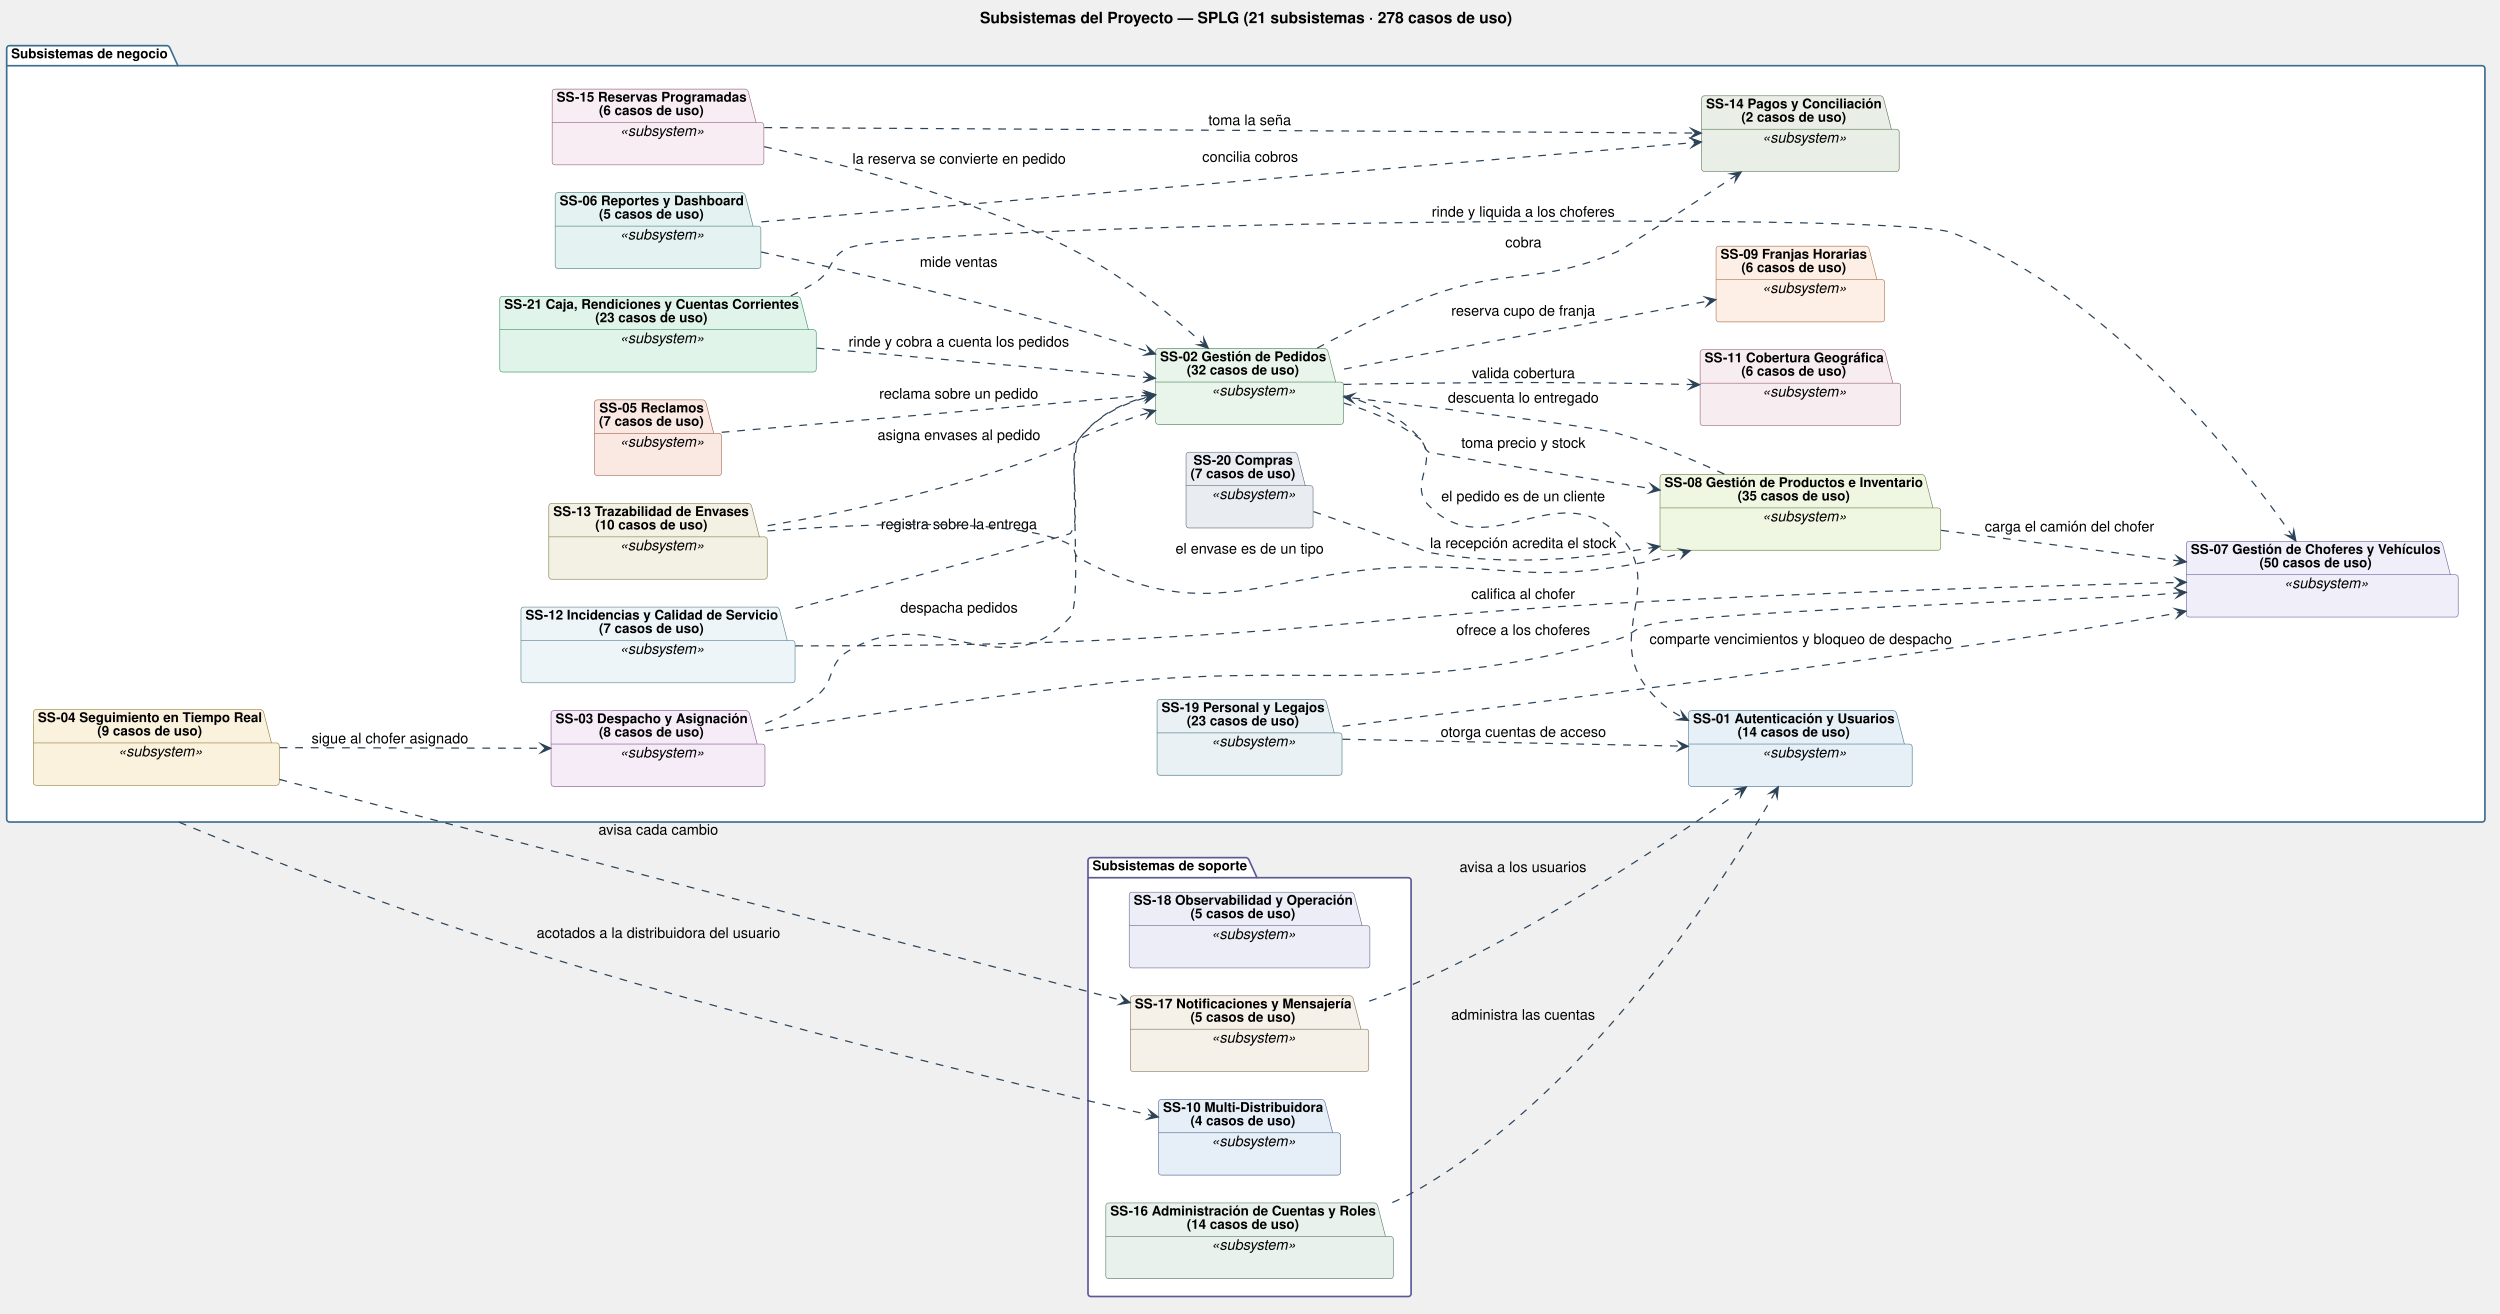
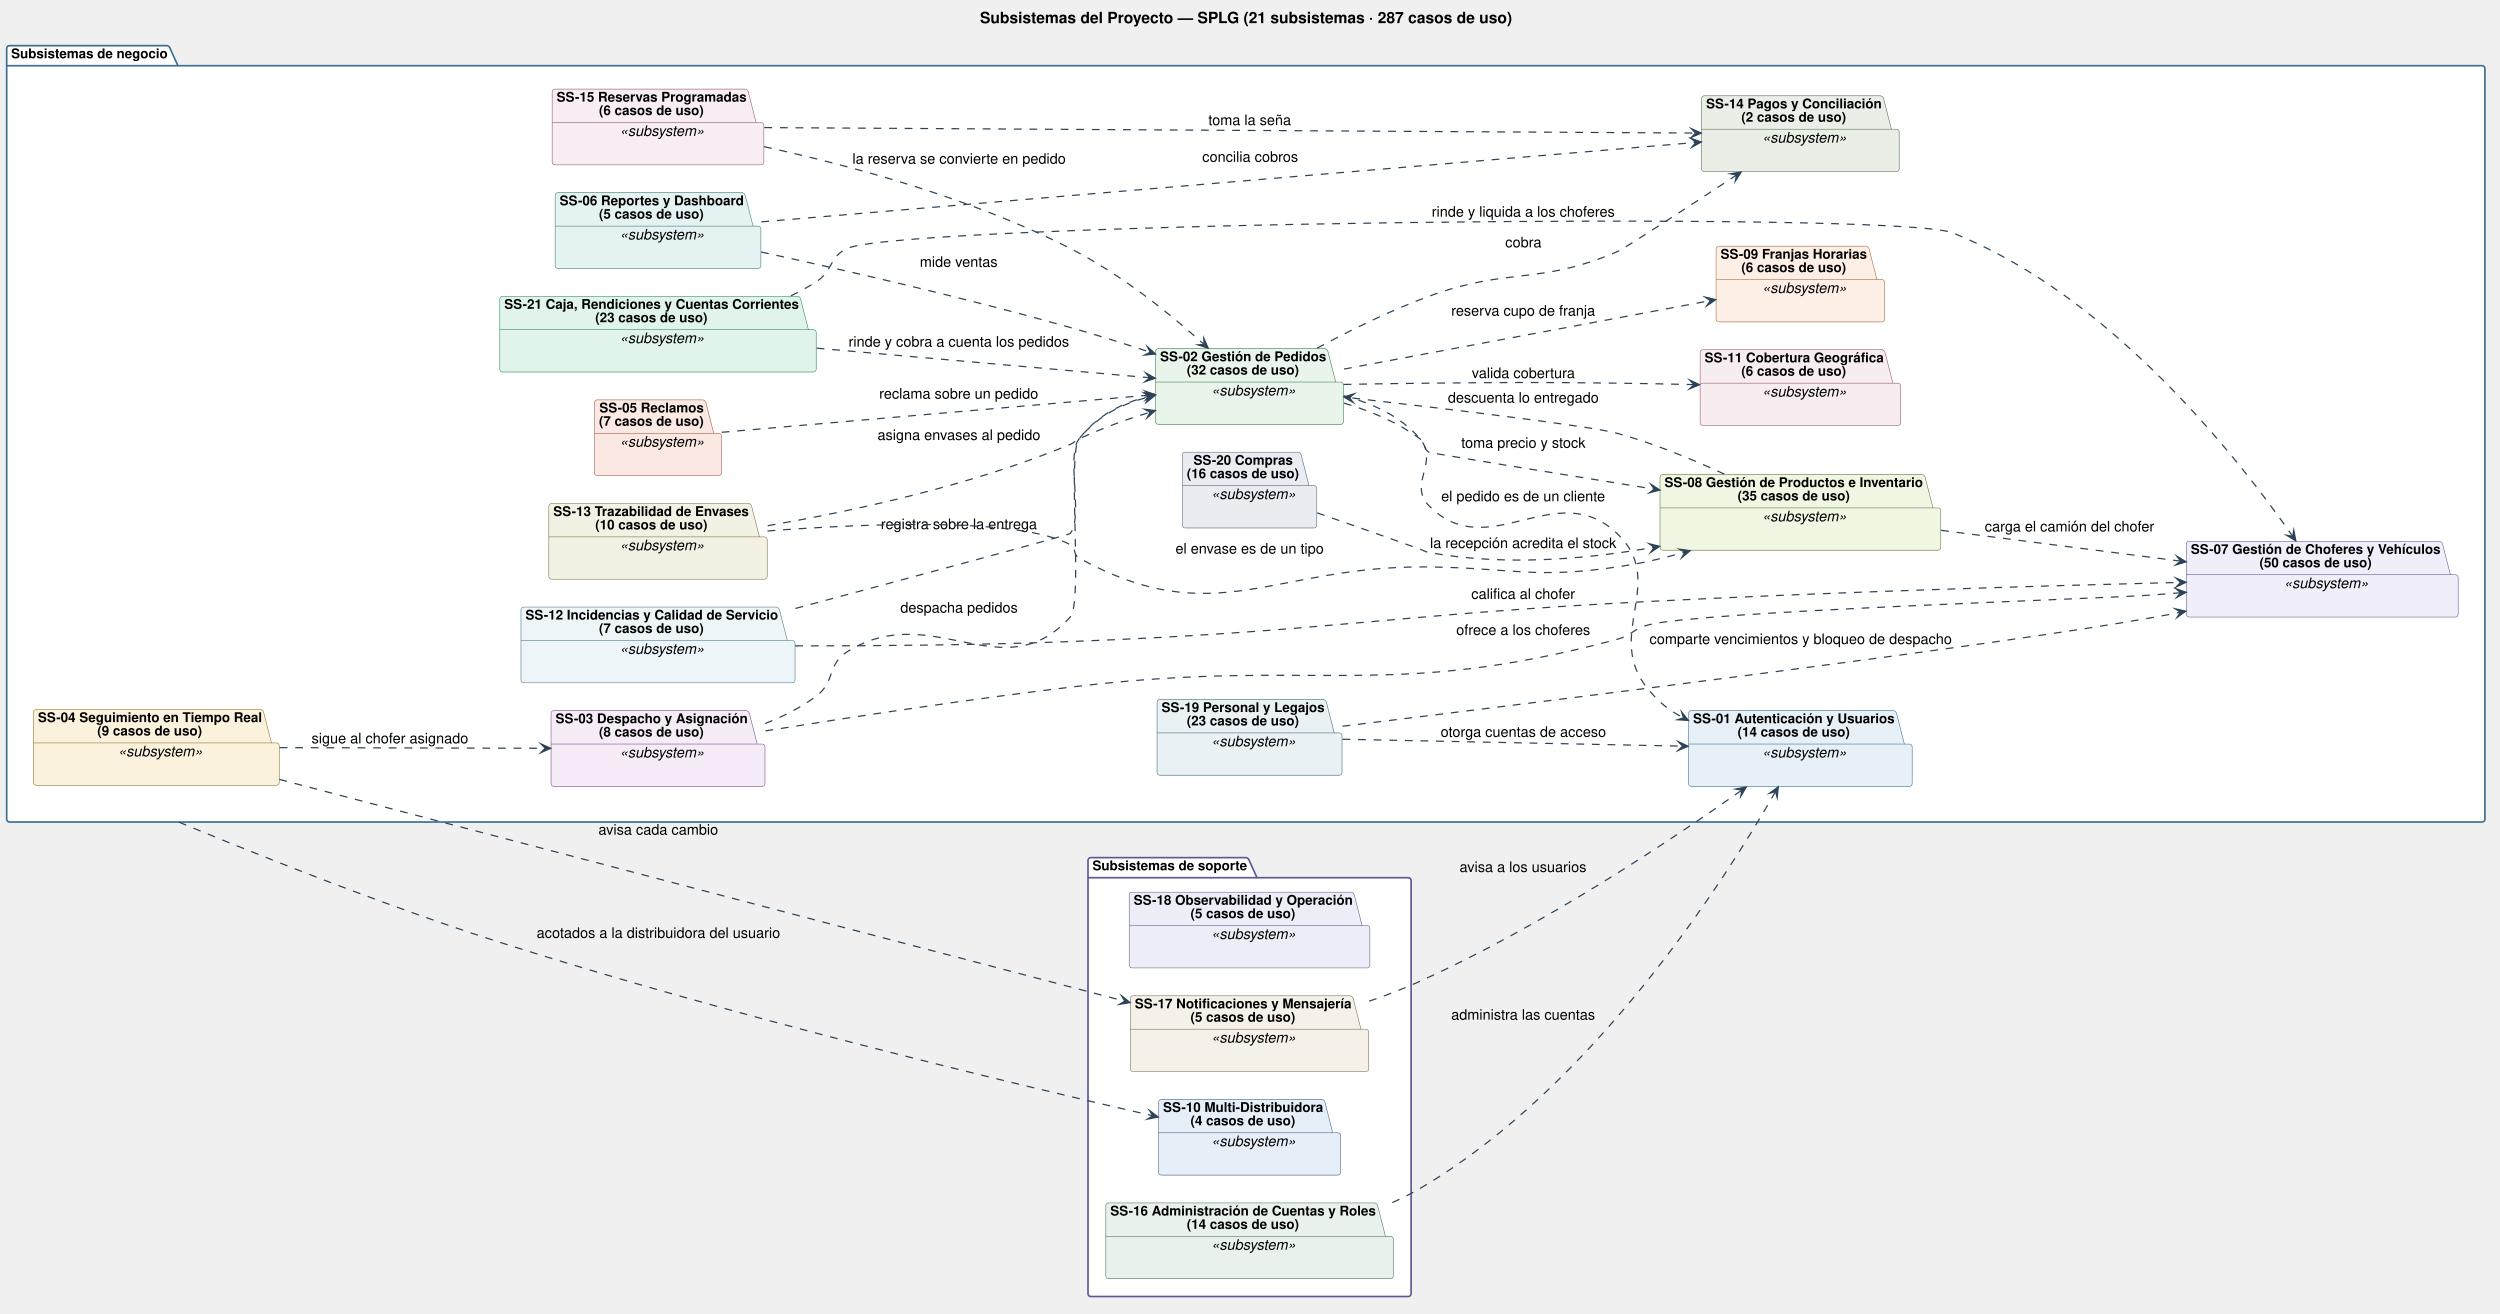
<svg xmlns="http://www.w3.org/2000/svg" version="1.1" data-diagram-type="CLASS" style="width:3507px;height:1842px;background:#FFFFFF;" width="3507.813px" height="1842.188px" viewBox="0 0 3507 1842" zoomAndPan="magnify" preserveAspectRatio="none" contentStyleType="text/css">
  <defs />
  <g font-family="sans-serif" lengthAdjust="spacing">
    <g class="title" data-source-line="1">
-       <text x="1374.717" y="32.469" fill="#000" font-size="21.875" textLength="748.909" font-weight="700" font-family="Helvetica">Subsistemas del Proyecto — SPLG (21 subsistemas · 278 casos de uso)</text>
+       <text x="1374.717" y="32.469" fill="#000" font-size="21.875" textLength="748.909" font-weight="700" font-family="Helvetica">Subsistemas del Proyecto — SPLG (21 subsistemas · 287 casos de uso)</text>
    </g>
    <g class="cluster" data-qualified-name="GNEG" id="ent0001" data-source-line="35">
      <path d="M13.281,64.063 L234.698,64.063 A5.859,5.859 0 0 1 238.605,67.969 L249.542,92.188 L3481.938,92.188 A3.906,3.906 0 0 1 3485.844,96.094 L3485.844,1149.219 A3.906,3.906 0 0 1 3481.938,1153.125 L13.281,1153.125 A3.906,3.906 0 0 1 9.375,1149.219 L9.375,67.969 A3.906,3.906 0 0 1 13.281,64.063" style="stroke:#3C6E8F;stroke-width:2.344;" fill="#FFF" />
      <line x1="9.375" y1="92.188" x2="249.542" y2="92.188" style="stroke:#3C6E8F;stroke-width:2.344;" />
      <text x="15.625" y="81.625" fill="#000" font-size="18.75" textLength="219.855" font-weight="700" font-family="Helvetica">Subsistemas de negocio</text>
    </g>
    <g class="cluster" data-qualified-name="GSOP" id="ent0019" data-source-line="71">
      <path d="M1530.156,1203.125 L1748.452,1203.125 A5.859,5.859 0 0 1 1752.358,1207.031 L1763.295,1231.25 L1975.578,1231.25 A3.906,3.906 0 0 1 1979.484,1235.156 L1979.484,1814.844 A3.906,3.906 0 0 1 1975.578,1818.75 L1530.156,1818.75 A3.906,3.906 0 0 1 1526.25,1814.844 L1526.25,1207.031 A3.906,3.906 0 0 1 1530.156,1203.125" style="stroke:#5A5896;stroke-width:2.344;" fill="#FFF" />
      <line x1="1526.25" y1="1231.25" x2="1763.295" y2="1231.25" style="stroke:#5A5896;stroke-width:2.344;" />
      <text x="1532.5" y="1220.688" fill="#000" font-size="18.75" textLength="216.733" font-weight="700" font-family="Helvetica">Subsistemas de soporte</text>
    </g>
    <path d="M2372.672,996.875 L2656.61,996.875 A5.859,5.859 0 0 1 2660.517,1000.781 L2671.454,1043.75 L2678.485,1043.75 A3.906,3.906 0 0 1 2682.392,1047.656 L2682.392,1099.219 A3.906,3.906 0 0 1 2678.485,1103.125 L2372.672,1103.125 A3.906,3.906 0 0 1 2368.766,1099.219 L2368.766,1000.781 A3.906,3.906 0 0 1 2372.672,996.875" style="stroke:#3C6E8F;stroke-width:0.781;" fill="#E7F0F6" />
    <line x1="2368.766" y1="1043.75" x2="2671.454" y2="1043.75" style="stroke:#3C6E8F;stroke-width:0.781;" />
    <text x="2375.016" y="1014.438" fill="#000" font-size="18.75" textLength="282.376" font-weight="700" font-family="Helvetica">SS-01 Autenticación y Usuarios</text>
    <text x="2437.528" y="1033.188" fill="#000" font-size="18.75" textLength="157.352" font-weight="700" font-family="Helvetica">(14 casos de uso)</text>
    <text x="2471.992" y="1062.516" fill="#000" font-size="20.313" textLength="119.673" font-style="italic" font-family="Helvetica">«subsystem»</text>
    <path d="M1624.969,489.063 L1858.883,489.063 A5.859,5.859 0 0 1 1862.789,492.969 L1873.727,535.938 L1880.758,535.938 A3.906,3.906 0 0 1 1884.664,539.844 L1884.664,591.406 A3.906,3.906 0 0 1 1880.758,595.313 L1624.969,595.313 A3.906,3.906 0 0 1 1621.063,591.406 L1621.063,492.969 A3.906,3.906 0 0 1 1624.969,489.063" style="stroke:#3F7A50;stroke-width:0.781;" fill="#E9F4EA" />
    <line x1="1621.063" y1="535.938" x2="1873.727" y2="535.938" style="stroke:#3F7A50;stroke-width:0.781;" />
    <text x="1627.313" y="506.625" fill="#000" font-size="18.75" textLength="232.352" font-weight="700" font-family="Helvetica">SS-02 Gestión de Pedidos</text>
    <text x="1664.813" y="525.375" fill="#000" font-size="18.75" textLength="157.352" font-weight="700" font-family="Helvetica">(32 casos de uso)</text>
    <text x="1699.277" y="554.704" fill="#000" font-size="20.313" textLength="119.673" font-style="italic" font-family="Helvetica">«subsystem»</text>
    <path d="M776.922,996.875 L1047.32,996.875 A5.859,5.859 0 0 1 1051.226,1000.781 L1062.164,1043.75 L1069.195,1043.75 A3.906,3.906 0 0 1 1073.101,1047.656 L1073.101,1099.219 A3.906,3.906 0 0 1 1069.195,1103.125 L776.922,1103.125 A3.906,3.906 0 0 1 773.016,1099.219 L773.016,1000.781 A3.906,3.906 0 0 1 776.922,996.875" style="stroke:#7B4B8A;stroke-width:0.781;" fill="#F5ECF7" />
    <line x1="773.016" y1="1043.75" x2="1062.164" y2="1043.75" style="stroke:#7B4B8A;stroke-width:0.781;" />
    <text x="779.266" y="1014.438" fill="#000" font-size="18.75" textLength="268.835" font-weight="700" font-family="Helvetica">SS-03 Despacho y Asignación</text>
    <text x="840.221" y="1033.188" fill="#000" font-size="18.75" textLength="146.924" font-weight="700" font-family="Helvetica">(8 casos de uso)</text>
    <text x="869.472" y="1062.516" fill="#000" font-size="20.313" textLength="119.673" font-style="italic" font-family="Helvetica">«subsystem»</text>
    <path d="M50.781,995.313 L365.958,995.313 A5.859,5.859 0 0 1 369.864,999.219 L380.801,1042.188 L387.833,1042.188 A3.906,3.906 0 0 1 391.739,1046.094 L391.739,1097.656 A3.906,3.906 0 0 1 387.833,1101.563 L50.781,1101.563 A3.906,3.906 0 0 1 46.875,1097.656 L46.875,999.219 A3.906,3.906 0 0 1 50.781,995.313" style="stroke:#8A7326;stroke-width:0.781;" fill="#FBF2DE" />
    <line x1="46.875" y1="1042.188" x2="380.801" y2="1042.188" style="stroke:#8A7326;stroke-width:0.781;" />
    <text x="53.125" y="1012.875" fill="#000" font-size="18.75" textLength="313.614" font-weight="700" font-family="Helvetica">SS-04 Seguimiento en Tiempo Real</text>
    <text x="136.47" y="1031.625" fill="#000" font-size="18.75" textLength="146.924" font-weight="700" font-family="Helvetica">(9 casos de uso)</text>
    <text x="165.72" y="1060.954" fill="#000" font-size="20.313" textLength="119.673" font-style="italic" font-family="Helvetica">«subsystem»</text>
    <path d="M837.875,560.938 L986.361,560.938 A5.859,5.859 0 0 1 990.268,564.844 L1001.205,607.813 L1008.236,607.813 A3.906,3.906 0 0 1 1012.143,611.719 L1012.143,663.281 A3.906,3.906 0 0 1 1008.236,667.188 L837.875,667.188 A3.906,3.906 0 0 1 833.969,663.281 L833.969,564.844 A3.906,3.906 0 0 1 837.875,560.938" style="stroke:#9C5A46;stroke-width:0.781;" fill="#FAE8E3" />
    <line x1="833.969" y1="607.813" x2="1001.205" y2="607.813" style="stroke:#9C5A46;stroke-width:0.781;" />
    <text x="840.727" y="578.5" fill="#000" font-size="18.75" textLength="145.908" font-weight="700" font-family="Helvetica">SS-05 Reclamos</text>
    <text x="840.219" y="597.25" fill="#000" font-size="18.75" textLength="146.924" font-weight="700" font-family="Helvetica">(7 casos de uso)</text>
    <text x="869.469" y="626.579" fill="#000" font-size="20.313" textLength="119.673" font-style="italic" font-family="Helvetica">«subsystem»</text>
    <path d="M782.656,270.313 L1041.592,270.313 A5.859,5.859 0 0 1 1045.498,274.219 L1056.436,317.188 L1063.467,317.188 A3.906,3.906 0 0 1 1067.373,321.094 L1067.373,372.656 A3.906,3.906 0 0 1 1063.467,376.563 L782.656,376.563 A3.906,3.906 0 0 1 778.75,372.656 L778.75,274.219 A3.906,3.906 0 0 1 782.656,270.313" style="stroke:#3E7C79;stroke-width:0.781;" fill="#E4F2F1" />
    <line x1="778.75" y1="317.188" x2="1056.436" y2="317.188" style="stroke:#3E7C79;stroke-width:0.781;" />
    <text x="785" y="287.875" fill="#000" font-size="18.75" textLength="257.373" font-weight="700" font-family="Helvetica">SS-06 Reportes y Dashboard</text>
    <text x="840.225" y="306.625" fill="#000" font-size="18.75" textLength="146.924" font-weight="700" font-family="Helvetica">(5 casos de uso)</text>
    <text x="869.475" y="335.954" fill="#000" font-size="20.313" textLength="119.673" font-style="italic" font-family="Helvetica">«subsystem»</text>
    <path d="M3070.891,759.375 L3422.56,759.375 A5.859,5.859 0 0 1 3426.466,763.281 L3437.404,806.25 L3444.435,806.25 A3.906,3.906 0 0 1 3448.341,810.156 L3448.341,861.719 A3.906,3.906 0 0 1 3444.435,865.625 L3070.891,865.625 A3.906,3.906 0 0 1 3066.984,861.719 L3066.984,763.281 A3.906,3.906 0 0 1 3070.891,759.375" style="stroke:#5A5896;stroke-width:0.781;" fill="#F0EEF9" />
    <line x1="3066.984" y1="806.25" x2="3437.404" y2="806.25" style="stroke:#5A5896;stroke-width:0.781;" />
    <text x="3073.234" y="776.938" fill="#000" font-size="18.75" textLength="350.107" font-weight="700" font-family="Helvetica">SS-07 Gestión de Choferes y Vehículos</text>
    <text x="3169.612" y="795.688" fill="#000" font-size="18.75" textLength="157.352" font-weight="700" font-family="Helvetica">(50 casos de uso)</text>
    <text x="3204.076" y="825.016" fill="#000" font-size="20.313" textLength="119.673" font-style="italic" font-family="Helvetica">«subsystem»</text>
    <path d="M2332.563,665.625 L2696.71,665.625 A5.859,5.859 0 0 1 2700.617,669.531 L2711.554,712.5 L2718.585,712.5 A3.906,3.906 0 0 1 2722.492,716.406 L2722.492,767.969 A3.906,3.906 0 0 1 2718.585,771.875 L2332.563,771.875 A3.906,3.906 0 0 1 2328.656,767.969 L2328.656,669.531 A3.906,3.906 0 0 1 2332.563,665.625" style="stroke:#5E7A3A;stroke-width:0.781;" fill="#EFF6E2" />
    <line x1="2328.656" y1="712.5" x2="2711.554" y2="712.5" style="stroke:#5E7A3A;stroke-width:0.781;" />
    <text x="2334.906" y="683.188" fill="#000" font-size="18.75" textLength="362.585" font-weight="700" font-family="Helvetica">SS-08 Gestión de Productos e Inventario</text>
    <text x="2437.523" y="701.938" fill="#000" font-size="18.75" textLength="157.352" font-weight="700" font-family="Helvetica">(35 casos de uso)</text>
    <text x="2471.987" y="731.266" fill="#000" font-size="20.313" textLength="119.673" font-style="italic" font-family="Helvetica">«subsystem»</text>
    <path d="M2411.203,345.313 L2618.073,345.313 A5.859,5.859 0 0 1 2621.979,349.219 L2632.916,392.188 L2639.948,392.188 A3.906,3.906 0 0 1 2643.854,396.094 L2643.854,447.656 A3.906,3.906 0 0 1 2639.948,451.563 L2411.203,451.563 A3.906,3.906 0 0 1 2407.297,447.656 L2407.297,349.219 A3.906,3.906 0 0 1 2411.203,345.313" style="stroke:#A26A45;stroke-width:0.781;" fill="#FDEFE6" />
    <line x1="2407.297" y1="392.188" x2="2632.916" y2="392.188" style="stroke:#A26A45;stroke-width:0.781;" />
    <text x="2413.547" y="362.875" fill="#000" font-size="18.75" textLength="205.307" font-weight="700" font-family="Helvetica">SS-09 Franjas Horarias</text>
    <text x="2442.738" y="381.625" fill="#000" font-size="18.75" textLength="146.924" font-weight="700" font-family="Helvetica">(6 casos de uso)</text>
    <text x="2471.989" y="410.954" fill="#000" font-size="20.313" textLength="119.673" font-style="italic" font-family="Helvetica">«subsystem»</text>
    <path d="M2388.813,490.625 L2640.451,490.625 A5.859,5.859 0 0 1 2644.358,494.531 L2655.295,537.5 L2662.326,537.5 A3.906,3.906 0 0 1 2666.233,541.406 L2666.233,592.969 A3.906,3.906 0 0 1 2662.326,596.875 L2388.813,596.875 A3.906,3.906 0 0 1 2384.906,592.969 L2384.906,494.531 A3.906,3.906 0 0 1 2388.813,490.625" style="stroke:#8E5566;stroke-width:0.781;" fill="#F7ECEF" />
    <line x1="2384.906" y1="537.5" x2="2655.295" y2="537.5" style="stroke:#8E5566;stroke-width:0.781;" />
    <text x="2391.156" y="508.188" fill="#000" font-size="18.75" textLength="250.076" font-weight="700" font-family="Helvetica">SS-11 Cobertura Geográfica</text>
    <text x="2442.732" y="526.938" fill="#000" font-size="18.75" textLength="146.924" font-weight="700" font-family="Helvetica">(6 casos de uso)</text>
    <text x="2471.983" y="556.266" fill="#000" font-size="20.313" textLength="119.673" font-style="italic" font-family="Helvetica">«subsystem»</text>
    <path d="M734.703,851.563 L1089.54,851.563 A5.859,5.859 0 0 1 1093.446,855.469 L1104.384,898.438 L1111.415,898.438 A3.906,3.906 0 0 1 1115.321,902.344 L1115.321,953.906 A3.906,3.906 0 0 1 1111.415,957.813 L734.703,957.813 A3.906,3.906 0 0 1 730.797,953.906 L730.797,855.469 A3.906,3.906 0 0 1 734.703,851.563" style="stroke:#4A7488;stroke-width:0.781;" fill="#EDF5F9" />
    <line x1="730.797" y1="898.438" x2="1104.384" y2="898.438" style="stroke:#4A7488;stroke-width:0.781;" />
    <text x="737.047" y="869.125" fill="#000" font-size="18.75" textLength="353.275" font-weight="700" font-family="Helvetica">SS-12 Incidencias y Calidad de Servicio</text>
    <text x="840.222" y="887.875" fill="#000" font-size="18.75" textLength="146.924" font-weight="700" font-family="Helvetica">(7 casos de uso)</text>
    <text x="869.473" y="917.204" fill="#000" font-size="20.313" textLength="119.673" font-style="italic" font-family="Helvetica">«subsystem»</text>
    <path d="M773.781,706.25 L1050.46,706.25 A5.859,5.859 0 0 1 1054.366,710.156 L1065.303,753.125 L1072.335,753.125 A3.906,3.906 0 0 1 1076.241,757.031 L1076.241,808.594 A3.906,3.906 0 0 1 1072.335,812.5 L773.781,812.5 A3.906,3.906 0 0 1 769.875,808.594 L769.875,710.156 A3.906,3.906 0 0 1 773.781,706.25" style="stroke:#7A7340;stroke-width:0.781;" fill="#F3F1E4" />
    <line x1="769.875" y1="753.125" x2="1065.303" y2="753.125" style="stroke:#7A7340;stroke-width:0.781;" />
    <text x="776.125" y="723.813" fill="#000" font-size="18.75" textLength="275.116" font-weight="700" font-family="Helvetica">SS-13 Trazabilidad de Envases</text>
    <text x="835.007" y="742.563" fill="#000" font-size="18.75" textLength="157.352" font-weight="700" font-family="Helvetica">(10 casos de uso)</text>
    <text x="869.471" y="771.891" fill="#000" font-size="20.313" textLength="119.673" font-style="italic" font-family="Helvetica">«subsystem»</text>
    <path d="M2390.906,134.375 L2638.379,134.375 A5.859,5.859 0 0 1 2642.286,138.281 L2653.223,181.25 L2660.254,181.25 A3.906,3.906 0 0 1 2664.161,185.156 L2664.161,236.719 A3.906,3.906 0 0 1 2660.254,240.625 L2390.906,240.625 A3.906,3.906 0 0 1 2387,236.719 L2387,138.281 A3.906,3.906 0 0 1 2390.906,134.375" style="stroke:#4E6B4A;stroke-width:0.781;" fill="#E9EFE6" />
    <line x1="2387" y1="181.25" x2="2653.223" y2="181.25" style="stroke:#4E6B4A;stroke-width:0.781;" />
    <text x="2393.25" y="151.938" fill="#000" font-size="18.75" textLength="245.911" font-weight="700" font-family="Helvetica">SS-14 Pagos y Conciliación</text>
    <text x="2442.743" y="170.688" fill="#000" font-size="18.75" textLength="146.924" font-weight="700" font-family="Helvetica">(2 casos de uso)</text>
    <text x="2471.994" y="200.016" fill="#000" font-size="20.313" textLength="119.673" font-style="italic" font-family="Helvetica">«subsystem»</text>
    <path d="M778.453,125 L1045.793,125 A5.859,5.859 0 0 1 1049.699,128.906 L1060.637,171.875 L1067.668,171.875 A3.906,3.906 0 0 1 1071.574,175.781 L1071.574,227.344 A3.906,3.906 0 0 1 1067.668,231.25 L778.453,231.25 A3.906,3.906 0 0 1 774.547,227.344 L774.547,128.906 A3.906,3.906 0 0 1 778.453,125" style="stroke:#8A5674;stroke-width:0.781;" fill="#F8EDF3" />
    <line x1="774.547" y1="171.875" x2="1060.637" y2="171.875" style="stroke:#8A5674;stroke-width:0.781;" />
    <text x="780.797" y="142.563" fill="#000" font-size="18.75" textLength="265.778" font-weight="700" font-family="Helvetica">SS-15 Reservas Programadas</text>
    <text x="840.224" y="161.313" fill="#000" font-size="18.75" textLength="146.924" font-weight="700" font-family="Helvetica">(6 casos de uso)</text>
    <text x="869.474" y="190.641" fill="#000" font-size="20.313" textLength="119.673" font-style="italic" font-family="Helvetica">«subsystem»</text>
    <path d="M1627.031,981.25 L1856.816,981.25 A5.859,5.859 0 0 1 1860.723,985.156 L1871.66,1028.125 L1878.691,1028.125 A3.906,3.906 0 0 1 1882.598,1032.031 L1882.598,1083.594 A3.906,3.906 0 0 1 1878.691,1087.5 L1627.031,1087.5 A3.906,3.906 0 0 1 1623.125,1083.594 L1623.125,985.156 A3.906,3.906 0 0 1 1627.031,981.25" style="stroke:#3D6B7A;stroke-width:0.781;" fill="#EAF1F4" />
    <line x1="1623.125" y1="1028.125" x2="1871.66" y2="1028.125" style="stroke:#3D6B7A;stroke-width:0.781;" />
    <text x="1629.375" y="998.813" fill="#000" font-size="18.75" textLength="228.223" font-weight="700" font-family="Helvetica">SS-19 Personal y Legajos</text>
    <text x="1664.81" y="1017.563" fill="#000" font-size="18.75" textLength="157.352" font-weight="700" font-family="Helvetica">(23 casos de uso)</text>
    <text x="1699.275" y="1046.891" fill="#000" font-size="20.313" textLength="119.673" font-style="italic" font-family="Helvetica">«subsystem»</text>
-     <path d="M1667.688,634.375 L1816.174,634.375 A5.859,5.859 0 0 1 1820.08,638.281 L1831.018,681.25 L1838.049,681.25 A3.906,3.906 0 0 1 1841.955,685.156 L1841.955,736.719 A3.906,3.906 0 0 1 1838.049,740.625 L1667.688,740.625 A3.906,3.906 0 0 1 1663.781,736.719 L1663.781,638.281 A3.906,3.906 0 0 1 1667.688,634.375" style="stroke:#55657A;stroke-width:0.781;" fill="#E9EDF2" />
-     <line x1="1663.781" y1="681.25" x2="1831.018" y2="681.25" style="stroke:#55657A;stroke-width:0.781;" />
-     <text x="1674.197" y="651.938" fill="#000" font-size="18.75" textLength="138.593" font-weight="700" font-family="Helvetica">SS-20 Compras</text>
-     <text x="1670.031" y="670.688" fill="#000" font-size="18.75" textLength="146.924" font-weight="700" font-family="Helvetica">(7 casos de uso)</text>
-     <text x="1699.282" y="700.016" fill="#000" font-size="20.313" textLength="119.673" font-style="italic" font-family="Helvetica">«subsystem»</text>
+     <path d="M1662.469,634.375 L1821.383,634.375 A5.859,5.859 0 0 1 1825.289,638.281 L1836.227,681.25 L1843.258,681.25 A3.906,3.906 0 0 1 1847.164,685.156 L1847.164,736.719 A3.906,3.906 0 0 1 1843.258,740.625 L1662.469,740.625 A3.906,3.906 0 0 1 1658.563,736.719 L1658.563,638.281 A3.906,3.906 0 0 1 1662.469,634.375" style="stroke:#55657A;stroke-width:0.781;" fill="#E9EDF2" />
+     <line x1="1658.563" y1="681.25" x2="1836.227" y2="681.25" style="stroke:#55657A;stroke-width:0.781;" />
+     <text x="1674.192" y="651.938" fill="#000" font-size="18.75" textLength="138.593" font-weight="700" font-family="Helvetica">SS-20 Compras</text>
+     <text x="1664.813" y="670.688" fill="#000" font-size="18.75" textLength="157.352" font-weight="700" font-family="Helvetica">(16 casos de uso)</text>
+     <text x="1699.277" y="700.016" fill="#000" font-size="20.313" textLength="119.673" font-style="italic" font-family="Helvetica">«subsystem»</text>
    <path d="M705.016,415.625 L1119.215,415.625 A5.859,5.859 0 0 1 1123.122,419.531 L1134.059,462.5 L1141.09,462.5 A3.906,3.906 0 0 1 1144.997,466.406 L1144.997,517.969 A3.906,3.906 0 0 1 1141.09,521.875 L705.016,521.875 A3.906,3.906 0 0 1 701.109,517.969 L701.109,419.531 A3.906,3.906 0 0 1 705.016,415.625" style="stroke:#2A8A5C;stroke-width:0.781;" fill="#E1F4EA" />
    <line x1="701.109" y1="462.5" x2="1134.059" y2="462.5" style="stroke:#2A8A5C;stroke-width:0.781;" />
    <text x="707.359" y="433.188" fill="#000" font-size="18.75" textLength="412.637" font-weight="700" font-family="Helvetica">SS-21 Caja, Rendiciones y Cuentas Corrientes</text>
    <text x="835.002" y="451.938" fill="#000" font-size="18.75" textLength="157.352" font-weight="700" font-family="Helvetica">(23 casos de uso)</text>
    <text x="869.466" y="481.266" fill="#000" font-size="20.313" textLength="119.673" font-style="italic" font-family="Helvetica">«subsystem»</text>
    <path d="M1629.156,1542.188 L1854.693,1542.188 A5.859,5.859 0 0 1 1858.6,1546.094 L1869.537,1589.063 L1876.568,1589.063 A3.906,3.906 0 0 1 1880.475,1592.969 L1880.475,1644.531 A3.906,3.906 0 0 1 1876.568,1648.438 L1629.156,1648.438 A3.906,3.906 0 0 1 1625.25,1644.531 L1625.25,1546.094 A3.906,3.906 0 0 1 1629.156,1542.188" style="stroke:#44608B;stroke-width:0.781;" fill="#E6EEF7" />
    <line x1="1625.25" y1="1589.063" x2="1869.537" y2="1589.063" style="stroke:#44608B;stroke-width:0.781;" />
    <text x="1631.5" y="1559.75" fill="#000" font-size="18.75" textLength="223.975" font-weight="700" font-family="Helvetica">SS-10 Multi-Distribuidora</text>
    <text x="1670.025" y="1578.5" fill="#000" font-size="18.75" textLength="146.924" font-weight="700" font-family="Helvetica">(4 casos de uso)</text>
    <text x="1699.276" y="1607.829" fill="#000" font-size="20.313" textLength="119.673" font-style="italic" font-family="Helvetica">«subsystem»</text>
    <path d="M1555.156,1687.5 L1928.698,1687.5 A5.859,5.859 0 0 1 1932.604,1691.406 L1943.541,1734.375 L1950.573,1734.375 A3.906,3.906 0 0 1 1954.479,1738.281 L1954.479,1789.844 A3.906,3.906 0 0 1 1950.573,1793.75 L1555.156,1793.75 A3.906,3.906 0 0 1 1551.25,1789.844 L1551.25,1691.406 A3.906,3.906 0 0 1 1555.156,1687.5" style="stroke:#4B7560;stroke-width:0.781;" fill="#E8F1EC" />
    <line x1="1551.25" y1="1734.375" x2="1943.541" y2="1734.375" style="stroke:#4B7560;stroke-width:0.781;" />
    <text x="1557.5" y="1705.063" fill="#000" font-size="18.75" textLength="371.979" font-weight="700" font-family="Helvetica">SS-16 Administración de Cuentas y Roles</text>
    <text x="1664.814" y="1723.813" fill="#000" font-size="18.75" textLength="157.352" font-weight="700" font-family="Helvetica">(14 casos de uso)</text>
    <text x="1699.278" y="1753.141" fill="#000" font-size="20.313" textLength="119.673" font-style="italic" font-family="Helvetica">«subsystem»</text>
    <path d="M1589.516,1396.875 L1894.328,1396.875 A5.859,5.859 0 0 1 1898.234,1400.781 L1909.172,1443.75 L1916.203,1443.75 A3.906,3.906 0 0 1 1920.109,1447.656 L1920.109,1499.219 A3.906,3.906 0 0 1 1916.203,1503.125 L1589.516,1503.125 A3.906,3.906 0 0 1 1585.609,1499.219 L1585.609,1400.781 A3.906,3.906 0 0 1 1589.516,1396.875" style="stroke:#7C6B4C;stroke-width:0.781;" fill="#F5F0E8" />
    <line x1="1585.609" y1="1443.75" x2="1909.172" y2="1443.75" style="stroke:#7C6B4C;stroke-width:0.781;" />
    <text x="1591.859" y="1414.438" fill="#000" font-size="18.75" textLength="303.25" font-weight="700" font-family="Helvetica">SS-17 Notificaciones y Mensajería</text>
    <text x="1670.023" y="1433.188" fill="#000" font-size="18.75" textLength="146.924" font-weight="700" font-family="Helvetica">(5 casos de uso)</text>
    <text x="1699.273" y="1462.516" fill="#000" font-size="20.313" textLength="119.673" font-style="italic" font-family="Helvetica">«subsystem»</text>
    <path d="M1587.969,1251.563 L1895.894,1251.563 A5.859,5.859 0 0 1 1899.8,1255.469 L1910.738,1298.438 L1917.769,1298.438 A3.906,3.906 0 0 1 1921.675,1302.344 L1921.675,1353.906 A3.906,3.906 0 0 1 1917.769,1357.813 L1587.969,1357.813 A3.906,3.906 0 0 1 1584.063,1353.906 L1584.063,1255.469 A3.906,3.906 0 0 1 1587.969,1251.563" style="stroke:#5B5F87;stroke-width:0.781;" fill="#ECEDF6" />
    <line x1="1584.063" y1="1298.438" x2="1910.738" y2="1298.438" style="stroke:#5B5F87;stroke-width:0.781;" />
    <text x="1590.313" y="1269.125" fill="#000" font-size="18.75" textLength="306.363" font-weight="700" font-family="Helvetica">SS-18 Observabilidad y Operación</text>
    <text x="1670.032" y="1287.875" fill="#000" font-size="18.75" textLength="146.924" font-weight="700" font-family="Helvetica">(5 casos de uso)</text>
    <text x="1699.282" y="1317.204" fill="#000" font-size="20.313" textLength="119.673" font-style="italic" font-family="Helvetica">«subsystem»</text>
    <g class="link" data-entity-1="ent0003" data-entity-2="ent0002" id="lnk24" data-source-line="82" data-link-type="dependency">
      <path d="M1884.844,555.141 C1924.719,565.547 1965.094,583.813 1991.984,615.625 C2019.109,647.734 1974.969,679.438 2004.484,709.375 C2087.766,793.859 2182.563,666.687 2268.547,748.438 C2340.406,816.75 2248.594,891.203 2312.297,967.188 C2327.5,985.328 2340.29,995.922 2361.556,1007" style="stroke:#2C4257;stroke-width:1.719;stroke-dasharray:10.938,10.938;" fill="none" id="MSS02-to-MSS01" codeLine="82" />
      <polygon points="2368.484,1010.609,2358.9,998.569,2361.556,1007,2353.125,1009.655,2368.484,1010.609" fill="#2C4257" style="stroke:#2C4257;stroke-width:1.719;stroke-linejoin:miter;stroke-miterlimit:10;" />
      <text x="2021.672" y="703.141" fill="#000" font-size="20.313" textLength="230.38" font-family="Helvetica">el pedido es de un cliente</text>
    </g>
    <g class="link" data-entity-1="ent0003" data-entity-2="ent0009" id="lnk25" data-source-line="83" data-link-type="dependency">
      <path d="M1885.266,565.453 C1922.25,576.406 1960.844,592.375 1991.984,615.625 C2000,621.609 1996.063,628.953 2004.484,634.375 C2006.266,635.531 2174.255,662.683 2320.818,686.215" style="stroke:#2C4257;stroke-width:1.719;stroke-dasharray:10.938,10.938;" fill="none" id="MSS02-to-MSS08" codeLine="83" />
      <polygon points="2328.531,687.453,2315.637,679.053,2320.818,686.215,2313.656,691.395,2328.531,687.453" fill="#2C4257" style="stroke:#2C4257;stroke-width:1.719;stroke-linejoin:miter;stroke-miterlimit:10;" />
      <text x="2049.797" y="628.141" fill="#000" font-size="20.313" textLength="174.977" font-family="Helvetica">toma precio y stock</text>
    </g>
    <g class="link" data-entity-1="ent0009" data-entity-2="ent0003" id="lnk45" data-source-line="103" data-link-type="dependency">
      <path d="M2418.938,665.125 C2373.719,644.172 2319.594,621.844 2268.547,607.813 C2232.375,597.875 2032.964,573.924 1892.902,557.815" style="stroke:#2C4257;stroke-width:1.719;stroke-dasharray:10.938,10.938;" fill="none" id="MSS08-to-MSS02" codeLine="103" />
      <polygon points="1885.141,556.922,1898.397,564.738,1892.902,557.815,1899.825,552.32,1885.141,556.922" fill="#2C4257" style="stroke:#2C4257;stroke-width:1.719;stroke-linejoin:miter;stroke-miterlimit:10;" />
      <text x="2031.047" y="564.782" fill="#000" font-size="20.313" textLength="212.319" font-family="Helvetica">descuenta lo entregado</text>
    </g>
    <g class="link" data-entity-1="ent0003" data-entity-2="ent0010" id="lnk26" data-source-line="84" data-link-type="dependency">
      <path d="M1885.406,517.719 C2031.719,490.391 2258.726,447.98 2399.18,421.762" style="stroke:#2C4257;stroke-width:1.719;stroke-dasharray:10.938,10.938;" fill="none" id="MSS02-to-MSS09" codeLine="84" />
      <polygon points="2406.859,420.328,2391.889,416.765,2399.18,421.762,2394.183,429.053,2406.859,420.328" fill="#2C4257" style="stroke:#2C4257;stroke-width:1.719;stroke-linejoin:miter;stroke-miterlimit:10;" />
      <text x="2035.734" y="442.797" fill="#000" font-size="20.313" textLength="202.113" font-family="Helvetica">reserva cupo de franja</text>
    </g>
    <g class="link" data-entity-1="ent0003" data-entity-2="ent0011" id="lnk27" data-source-line="85" data-link-type="dependency">
      <path d="M1884.844,539.281 C1923.375,538.547 1965.625,537.859 2004.484,537.5 C2121.844,536.406 2151.188,536.063 2268.547,537.5 C2306.031,537.953 2338.799,538.608 2376.33,539.515" style="stroke:#2C4257;stroke-width:1.719;stroke-dasharray:10.938,10.938;" fill="none" id="MSS02-to-MSS11" codeLine="85" />
      <polygon points="2384.141,539.703,2370.233,533.115,2376.33,539.515,2369.931,545.612,2384.141,539.703" fill="#2C4257" style="stroke:#2C4257;stroke-width:1.719;stroke-linejoin:miter;stroke-miterlimit:10;" />
      <text x="2064.641" y="530.313" fill="#000" font-size="20.313" textLength="144.528" font-family="Helvetica">valida cobertura</text>
    </g>
    <g class="link" data-entity-1="ent0003" data-entity-2="ent0014" id="lnk28" data-source-line="86" data-link-type="dependency">
      <path d="M1847.656,488.375 C1893.703,463.531 1950.781,435.25 2004.484,415.625 C2117.75,374.219 2157.641,400.516 2268.547,353.125 C2278.047,349.062 2364.879,292.356 2436.02,245.559" style="stroke:#2C4257;stroke-width:1.719;stroke-dasharray:10.938,10.938;" fill="none" id="MSS02-to-MSS14" codeLine="86" />
      <polygon points="2442.547,241.266,2427.364,243.772,2436.02,245.559,2434.233,254.215,2442.547,241.266" fill="#2C4257" style="stroke:#2C4257;stroke-width:1.719;stroke-linejoin:miter;stroke-miterlimit:10;" />
      <text x="2111.516" y="346.891" fill="#000" font-size="20.313" textLength="50.811" font-family="Helvetica">cobra</text>
    </g>
    <g class="link" data-entity-1="ent0004" data-entity-2="ent0003" id="lnk29" data-source-line="87" data-link-type="dependency">
      <path d="M1073.359,1014.984 C1098.688,1005.063 1123.672,992.469 1145,976.563 C1172.188,956.297 1159.969,931.984 1188.75,914.063 C1308.063,839.766 1407.156,970.031 1501.25,865.625 C1519.875,844.969 1496.688,637.594 1513.75,615.625 C1539.578,582.391 1572.615,565.734 1613.006,555.484" style="stroke:#2C4257;stroke-width:1.719;stroke-dasharray:10.938,10.938;" fill="none" id="MSS03-to-MSS02" codeLine="87" />
      <polygon points="1620.578,553.563,1605.41,550.964,1613.006,555.484,1608.485,563.079,1620.578,553.563" fill="#2C4257" style="stroke:#2C4257;stroke-width:1.719;stroke-linejoin:miter;stroke-miterlimit:10;" />
      <text x="1262.969" y="859.391" fill="#000" font-size="20.313" textLength="164.89" font-family="Helvetica">despacha pedidos</text>
    </g>
    <g class="link" data-entity-1="ent0004" data-entity-2="ent0008" id="lnk30" data-source-line="88" data-link-type="dependency">
      <path d="M1073.797,1025.281 C1192.703,1006.203 1363.563,980.172 1513.75,962.5 C1848.172,923.156 1943.188,983.672 2268.547,896.875 C2289.25,891.344 2291.5,881.797 2312.297,876.563 C2389.031,857.219 2944.328,840.422 3023.234,834.375 C3037.406,833.297 3044.263,832.762 3058.997,831.497" style="stroke:#2C4257;stroke-width:1.719;stroke-dasharray:10.938,10.938;" fill="none" id="MSS03-to-MSS07" codeLine="88" />
      <polygon points="3066.781,830.828,3052.235,825.805,3058.997,831.497,3053.305,838.259,3066.781,830.828" fill="#2C4257" style="stroke:#2C4257;stroke-width:1.719;stroke-linejoin:miter;stroke-miterlimit:10;" />
      <text x="2042.766" y="890.641" fill="#000" font-size="20.313" textLength="188.555" font-family="Helvetica">ofrece a los choferes</text>
    </g>
    <g class="link" data-entity-1="ent0005" data-entity-2="ent0004" id="lnk31" data-source-line="89" data-link-type="dependency">
      <path d="M392.266,1048.813 C508.734,1049.078 653.453,1049.404 764.844,1049.654" style="stroke:#2C4257;stroke-width:1.719;stroke-dasharray:10.938,10.938;" fill="none" id="MSS04-to-MSS03" codeLine="89" />
      <polygon points="772.656,1049.672,758.608,1043.39,764.844,1049.654,758.58,1055.89,772.656,1049.672" fill="#2C4257" style="stroke:#2C4257;stroke-width:1.719;stroke-linejoin:miter;stroke-miterlimit:10;" />
      <text x="437.047" y="1042.704" fill="#000" font-size="20.313" textLength="220.204" font-family="Helvetica">sigue al chofer asignado</text>
    </g>
    <g class="link" data-entity-1="ent0005" data-entity-2="ent0022" id="lnk32" data-source-line="90" data-link-type="dependency">
      <path d="M391.969,1093.328 C688.188,1171.047 1285.225,1327.705 1577.803,1404.47" style="stroke:#2C4257;stroke-width:1.719;stroke-dasharray:10.938,10.938;" fill="none" id="MSS04-to-MSS17" codeLine="90" />
      <polygon points="1585.359,1406.453,1573.343,1396.839,1577.803,1404.47,1570.171,1408.93,1585.359,1406.453" fill="#2C4257" style="stroke:#2C4257;stroke-width:1.719;stroke-linejoin:miter;stroke-miterlimit:10;" />
      <text x="839.469" y="1170.829" fill="#000" font-size="20.313" textLength="168.233" font-family="Helvetica">avisa cada cambio</text>
    </g>
    <g class="link" data-entity-1="ent0006" data-entity-2="ent0003" id="lnk33" data-source-line="91" data-link-type="dependency">
      <path d="M1012.313,606.438 C1157.953,593.781 1442.733,569.021 1612.795,554.224" style="stroke:#2C4257;stroke-width:1.719;stroke-dasharray:10.938,10.938;" fill="none" id="MSS05-to-MSS02" codeLine="91" />
      <polygon points="1620.578,553.547,1606.027,548.539,1612.795,554.224,1607.11,560.992,1620.578,553.547" fill="#2C4257" style="stroke:#2C4257;stroke-width:1.719;stroke-linejoin:miter;stroke-miterlimit:10;" />
      <text x="1233.281" y="559.204" fill="#000" font-size="20.313" textLength="223.576" font-family="Helvetica">reclama sobre un pedido</text>
    </g>
    <g class="link" data-entity-1="ent0007" data-entity-2="ent0003" id="lnk34" data-source-line="92" data-link-type="dependency">
      <path d="M1067.703,353.484 C1184.938,378.984 1354.781,417.938 1501.25,459.375 C1540.422,470.453 1575.148,481.381 1613.492,494.116" style="stroke:#2C4257;stroke-width:1.719;stroke-dasharray:10.938,10.938;" fill="none" id="MSS06-to-MSS02" codeLine="92" />
      <polygon points="1620.906,496.578,1609.53,486.214,1613.492,494.116,1605.591,498.077,1620.906,496.578" fill="#2C4257" style="stroke:#2C4257;stroke-width:1.719;stroke-linejoin:miter;stroke-miterlimit:10;" />
      <text x="1290.313" y="374.329" fill="#000" font-size="20.313" textLength="109.517" font-family="Helvetica">mide ventas</text>
    </g>
    <g class="link" data-entity-1="ent0007" data-entity-2="ent0014" id="lnk35" data-source-line="93" data-link-type="dependency">
      <path d="M1067.969,311.25 C1373.703,285.266 2078.591,225.365 2378.903,199.834" style="stroke:#2C4257;stroke-width:1.719;stroke-dasharray:10.938,10.938;" fill="none" id="MSS06-to-MSS14" codeLine="93" />
      <polygon points="2386.688,199.172,2372.146,194.136,2378.903,199.834,2373.205,206.591,2386.688,199.172" fill="#2C4257" style="stroke:#2C4257;stroke-width:1.719;stroke-linejoin:miter;stroke-miterlimit:10;" />
      <text x="1686.453" y="226.954" fill="#000" font-size="20.313" textLength="134.352" font-family="Helvetica">concilia cobros</text>
    </g>
    <g class="link" data-entity-1="ent0012" data-entity-2="ent0003" id="lnk36" data-source-line="94" data-link-type="dependency">
      <path d="M1115.891,853.531 C1283.109,808.703 1499.609,750.391 1501.25,748.438 C1520.344,725.766 1495.063,638.625 1513.75,615.625 C1540.156,583.125 1573.091,566.669 1613.216,556.325" style="stroke:#2C4257;stroke-width:1.719;stroke-dasharray:10.938,10.938;" fill="none" id="MSS12-to-MSS02" codeLine="94" />
      <polygon points="1620.781,554.375,1605.604,551.833,1613.216,556.325,1608.724,563.938,1620.781,554.375" fill="#2C4257" style="stroke:#2C4257;stroke-width:1.719;stroke-linejoin:miter;stroke-miterlimit:10;" />
      <text x="1235.625" y="742.204" fill="#000" font-size="20.313" textLength="220.174" font-family="Helvetica">registra sobre la entrega</text>
    </g>
    <g class="link" data-entity-1="ent0012" data-entity-2="ent0008" id="lnk37" data-source-line="95" data-link-type="dependency">
      <path d="M1115.594,906.063 C1227.922,906.141 1372.703,904.969 1501.25,900 C1862.313,886.031 1951.438,862.234 2312.297,843.75 C2573.641,830.359 2868.206,821.71 3058.831,816.96" style="stroke:#2C4257;stroke-width:1.719;stroke-dasharray:10.938,10.938;" fill="none" id="MSS12-to-MSS07" codeLine="95" />
      <polygon points="3066.641,816.766,3052.427,810.868,3058.831,816.96,3052.738,823.364,3066.641,816.766" fill="#2C4257" style="stroke:#2C4257;stroke-width:1.719;stroke-linejoin:miter;stroke-miterlimit:10;" />
      <text x="2063.859" y="840.11" fill="#000" font-size="20.313" textLength="145.639" font-family="Helvetica">califica al chofer</text>
    </g>
    <g class="link" data-entity-1="ent0013" data-entity-2="ent0003" id="lnk38" data-source-line="96" data-link-type="dependency">
      <path d="M1076.969,737.453 C1195.734,717.078 1363.125,681.031 1501.25,623.438 C1507.297,620.922 1507.797,618.344 1513.75,615.625 C1547.516,600.172 1577.925,589.114 1613.362,578.192" style="stroke:#2C4257;stroke-width:1.719;stroke-dasharray:10.938,10.938;" fill="none" id="MSS13-to-MSS02" codeLine="96" />
      <polygon points="1620.828,575.891,1605.549,574.06,1613.362,578.192,1609.23,586.005,1620.828,575.891" fill="#2C4257" style="stroke:#2C4257;stroke-width:1.719;stroke-linejoin:miter;stroke-miterlimit:10;" />
      <text x="1230.938" y="617.204" fill="#000" font-size="20.313" textLength="229.25" font-family="Helvetica">asigna envases al pedido</text>
    </g>
    <g class="link" data-entity-1="ent0013" data-entity-2="ent0009" id="lnk39" data-source-line="97" data-link-type="dependency">
      <path d="M1076.656,744.844 C1222.516,733.703 1430.688,725.922 1501.25,764.063 C1510.063,768.828 1504.984,777.969 1513.75,782.813 C1704.781,888.203 1786.328,792.531 2004.484,795.313 C2121.828,796.813 2152.422,812.344 2268.547,795.313 C2302.219,790.375 2330.096,784.109 2363.455,774.609" style="stroke:#2C4257;stroke-width:1.719;stroke-dasharray:10.938,10.938;" fill="none" id="MSS13-to-MSS08" codeLine="97" />
      <polygon points="2370.969,772.469,2355.732,770.309,2363.455,774.609,2359.156,782.331,2370.969,772.469" fill="#2C4257" style="stroke:#2C4257;stroke-width:1.719;stroke-linejoin:miter;stroke-miterlimit:10;" />
      <text x="1648.953" y="776.579" fill="#000" font-size="20.313" textLength="208.917" font-family="Helvetica">el envase es de un tipo</text>
    </g>
    <g class="link" data-entity-1="ent0015" data-entity-2="ent0003" id="lnk40" data-source-line="98" data-link-type="dependency">
      <path d="M1071.875,205.766 C1191.922,231.953 1363.5,277.906 1501.25,348.438 C1574.094,385.734 1641.034,440.027 1689.128,483.261" style="stroke:#2C4257;stroke-width:1.719;stroke-dasharray:10.938,10.938;" fill="none" id="MSS15-to-MSS02" codeLine="98" />
      <polygon points="1694.938,488.484,1688.658,474.435,1689.128,483.261,1680.301,483.731,1694.938,488.484" fill="#2C4257" style="stroke:#2C4257;stroke-width:1.719;stroke-linejoin:miter;stroke-miterlimit:10;" />
      <text x="1195.781" y="229.641" fill="#000" font-size="20.313" textLength="299.223" font-family="Helvetica">la reserva se convierte en pedido</text>
    </g>
    <g class="link" data-entity-1="ent0015" data-entity-2="ent0014" id="lnk41" data-source-line="99" data-link-type="dependency">
      <path d="M1072.219,178.984 C1380.203,180.797 2079.625,184.892 2378.672,186.642" style="stroke:#2C4257;stroke-width:1.719;stroke-dasharray:10.938,10.938;" fill="none" id="MSS15-to-MSS14" codeLine="99" />
      <polygon points="2386.484,186.688,2372.459,180.355,2378.672,186.642,2372.386,192.855,2386.484,186.688" fill="#2C4257" style="stroke:#2C4257;stroke-width:1.719;stroke-linejoin:miter;stroke-miterlimit:10;" />
      <text x="1695.047" y="175.422" fill="#000" font-size="20.313" textLength="116.301" font-family="Helvetica">toma la seña</text>
    </g>
    <g class="link" data-entity-1="ent0016" data-entity-2="ent0002" id="lnk42" data-source-line="100" data-link-type="dependency">
      <path d="M1883.234,1036.984 C2016.734,1039.703 2217.673,1043.778 2360.377,1046.685" style="stroke:#2C4257;stroke-width:1.719;stroke-dasharray:10.938,10.938;" fill="none" id="MSS19-to-MSS01" codeLine="100" />
      <polygon points="2368.188,1046.844,2354.255,1040.309,2360.377,1046.685,2354.001,1052.806,2368.188,1046.844" fill="#2C4257" style="stroke:#2C4257;stroke-width:1.719;stroke-linejoin:miter;stroke-miterlimit:10;" />
      <text x="2020.891" y="1033.641" fill="#000" font-size="20.313" textLength="232.622" font-family="Helvetica">otorga cuentas de acceso</text>
    </g>
    <g class="link" data-entity-1="ent0016" data-entity-2="ent0008" id="lnk43" data-source-line="101" data-link-type="dependency">
      <path d="M1883.281,1018.766 C2160.453,984.953 2805.766,904.813 3023.234,865.625 C3037.313,863.094 3044.173,861.825 3058.751,858.856" style="stroke:#2C4257;stroke-width:1.719;stroke-dasharray:10.938,10.938;" fill="none" id="MSS19-to-MSS07" codeLine="101" />
      <polygon points="3066.406,857.297,3051.379,853.979,3058.751,858.856,3053.874,866.227,3066.406,857.297" fill="#2C4257" style="stroke:#2C4257;stroke-width:1.719;stroke-linejoin:miter;stroke-miterlimit:10;" />
      <text x="2313.859" y="903.422" fill="#000" font-size="20.313" textLength="424.569" font-family="Helvetica">comparte vencimientos y bloqueo de despacho</text>
    </g>
    <g class="link" data-entity-1="ent0017" data-entity-2="ent0009" id="lnk44" data-source-line="102" data-link-type="dependency">
-       <path d="M1842.594,717.688 C1887.422,733.172 1942.688,752.484 1991.984,770.313 C1997.563,772.328 1998.641,773.938 2004.484,775 C2110.703,794.266 2222.742,784.814 2320.46,767.736" style="stroke:#2C4257;stroke-width:1.719;stroke-dasharray:10.938,10.938;" fill="none" id="MSS20-to-MSS08" codeLine="102" />
+       <path d="M1847.688,719.453 C1891.562,734.625 1944.547,753.156 1991.984,770.313 C1997.563,772.328 1998.641,773.938 2004.484,775 C2110.703,794.266 2222.742,784.814 2320.46,767.736" style="stroke:#2C4257;stroke-width:1.719;stroke-dasharray:10.938,10.938;" fill="none" id="MSS20-to-MSS08" codeLine="102" />
      <polygon points="2328.156,766.391,2313.228,762.655,2320.46,767.736,2315.38,774.968,2328.156,766.391" fill="#2C4257" style="stroke:#2C4257;stroke-width:1.719;stroke-linejoin:miter;stroke-miterlimit:10;" />
      <text x="2006.047" y="768.766" fill="#000" font-size="20.313" textLength="261.94" font-family="Helvetica">la recepción acredita el stock</text>
    </g>
    <g class="link" data-entity-1="ent0009" data-entity-2="ent0008" id="lnk46" data-source-line="104" data-link-type="dependency">
      <path d="M2722.969,743.938 C2829.656,757.656 2953.329,773.566 3059.001,787.159" style="stroke:#2C4257;stroke-width:1.719;stroke-dasharray:10.938,10.938;" fill="none" id="MSS08-to-MSS07" codeLine="104" />
      <polygon points="3066.75,788.156,3053.6,780.163,3059.001,787.159,3052.005,792.561,3066.75,788.156" fill="#2C4257" style="stroke:#2C4257;stroke-width:1.719;stroke-linejoin:miter;stroke-miterlimit:10;" />
      <text x="2784.172" y="745.516" fill="#000" font-size="20.313" textLength="238.235" font-family="Helvetica">carga el camión del chofer</text>
    </g>
    <g class="link" data-entity-1="ent0021" data-entity-2="ent0002" id="lnk47" data-source-line="105" data-link-type="dependency">
      <path d="M1953.188,1686.953 C1966.641,1680.984 1979.703,1674.406 1991.984,1667.188 C2236.859,1523.359 2420.963,1232.359 2490.697,1110.515" style="stroke:#2C4257;stroke-width:1.719;stroke-dasharray:10.938,10.938;" fill="none" id="MSS16-to-MSS01" codeLine="105" />
      <polygon points="2494.578,1103.734,2482.168,1112.835,2490.697,1110.515,2493.017,1119.044,2494.578,1103.734" fill="#2C4257" style="stroke:#2C4257;stroke-width:1.719;stroke-linejoin:miter;stroke-miterlimit:10;" />
      <text x="2035.734" y="1430.391" fill="#000" font-size="20.313" textLength="202.094" font-family="Helvetica">administra las cuentas</text>
    </g>
    <g class="link" data-entity-1="ent0022" data-entity-2="ent0002" id="lnk48" data-source-line="106" data-link-type="dependency">
      <path d="M1920.625,1404.484 C1944.938,1396.141 1969.375,1386.797 1991.984,1376.563 C2164.75,1298.328 2343.557,1178.961 2443.432,1108.399" style="stroke:#2C4257;stroke-width:1.719;stroke-dasharray:10.938,10.938;" fill="none" id="MSS17-to-MSS01" codeLine="106" />
      <polygon points="2449.813,1103.891,2434.721,1106.9,2443.432,1108.399,2441.934,1117.11,2449.813,1103.891" fill="#2C4257" style="stroke:#2C4257;stroke-width:1.719;stroke-linejoin:miter;stroke-miterlimit:10;" />
      <text x="2047.453" y="1223.204" fill="#000" font-size="20.313" textLength="178.389" font-family="Helvetica">avisa a los usuarios</text>
    </g>
    <g class="link" data-entity-1="ent0018" data-entity-2="ent0003" id="lnk49" data-source-line="107" data-link-type="dependency">
      <path d="M1145.609,488.375 C1297.234,501.844 1485.499,518.574 1612.843,529.887" style="stroke:#2C4257;stroke-width:1.719;stroke-dasharray:10.938,10.938;" fill="none" id="MSS21-to-MSS02" codeLine="107" />
      <polygon points="1620.625,530.578,1607.171,523.108,1612.843,529.887,1606.065,535.559,1620.625,530.578" fill="#2C4257" style="stroke:#2C4257;stroke-width:1.719;stroke-linejoin:miter;stroke-miterlimit:10;" />
      <text x="1190.313" y="486.266" fill="#000" font-size="20.313" textLength="309.399" font-family="Helvetica">rinde y cobra a cuenta los pedidos</text>
    </g>
    <g class="link" data-entity-1="ent0018" data-entity-2="ent0008" id="lnk50" data-source-line="108" data-link-type="dependency">
      <path d="M1109.469,415.031 C1121.828,409.062 1133.797,402.5 1145,395.313 C1168.984,379.922 1162.766,360.141 1188.75,348.438 C1267.281,313.063 2658.781,294.844 2738.859,326.563 C2962.813,415.266 3141.902,645.459 3216.152,752.349" style="stroke:#2C4257;stroke-width:1.719;stroke-dasharray:10.938,10.938;" fill="none" id="MSS21-to-MSS07" codeLine="108" />
      <polygon points="3220.609,758.766,3217.72,743.651,3216.152,752.349,3207.454,750.782,3220.609,758.766" fill="#2C4257" style="stroke:#2C4257;stroke-width:1.719;stroke-linejoin:miter;stroke-miterlimit:10;" />
      <text x="2008.391" y="303.954" fill="#000" font-size="20.313" textLength="257.437" font-family="Helvetica">rinde y liquida a los choferes</text>
    </g>
    <g class="link" data-entity-1="ent0001" data-entity-2="ent0020" id="lnk51" data-source-line="109" data-link-type="dependency">
      <path d="M251.081,1153.313 C251.444,1153.464 251.81,1153.617 252.179,1153.77 C252.917,1154.077 253.667,1154.389 254.428,1154.705 C255.95,1155.338 257.52,1155.99 259.134,1156.659 C262.363,1157.998 265.773,1159.409 269.355,1160.888 C298.016,1172.718 337.707,1188.88 383.836,1207.061 C476.094,1243.422 594.102,1287.859 701.109,1321.875 C1030.141,1426.469 1418.619,1519.692 1617.166,1565.207" style="stroke:#2C4257;stroke-width:1.719;stroke-dasharray:10.938,10.938;" fill="none" id="GNEG-to-MSS10" codeLine="109" />
      <polygon points="1624.781,1566.953,1612.471,1557.719,1617.166,1565.207,1609.678,1569.903,1624.781,1566.953" fill="#2C4257" style="stroke:#2C4257;stroke-width:1.719;stroke-linejoin:miter;stroke-miterlimit:10;" />
      <text x="752.75" y="1315.641" fill="#000" font-size="20.313" textLength="342.139" font-family="Helvetica">acotados a la distribuidora del usuario</text>
    </g>
  </g>
</svg>
